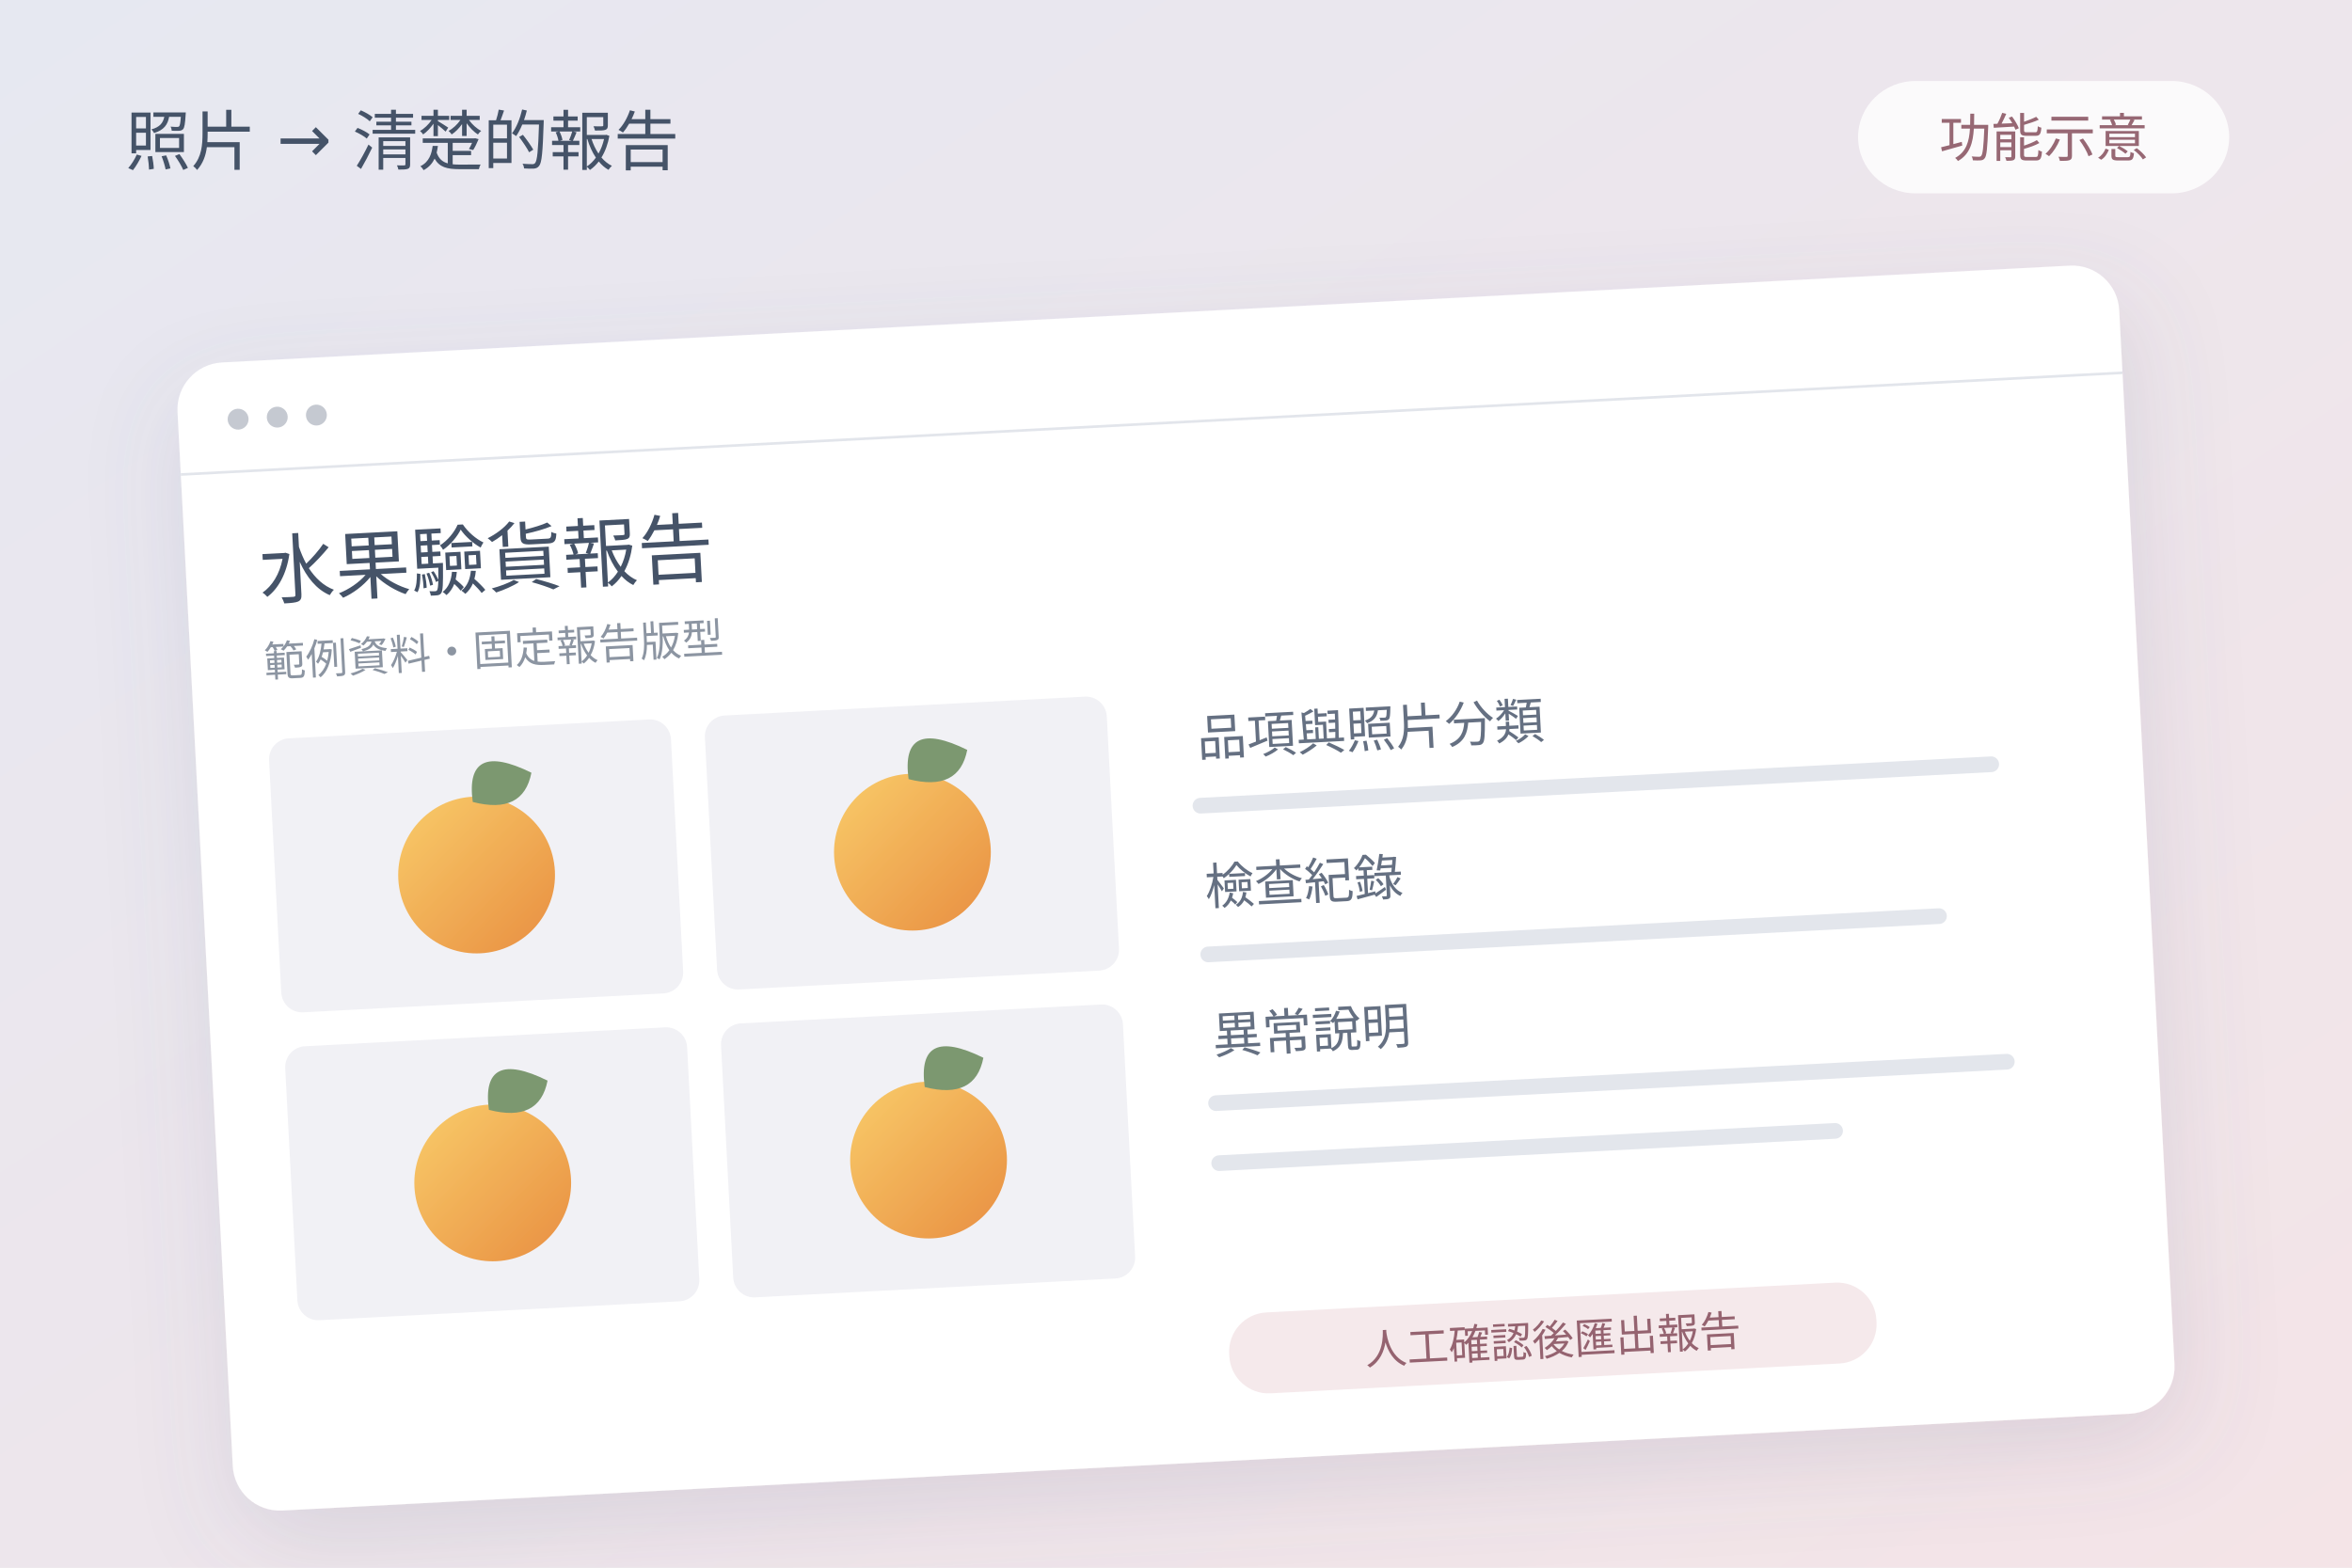
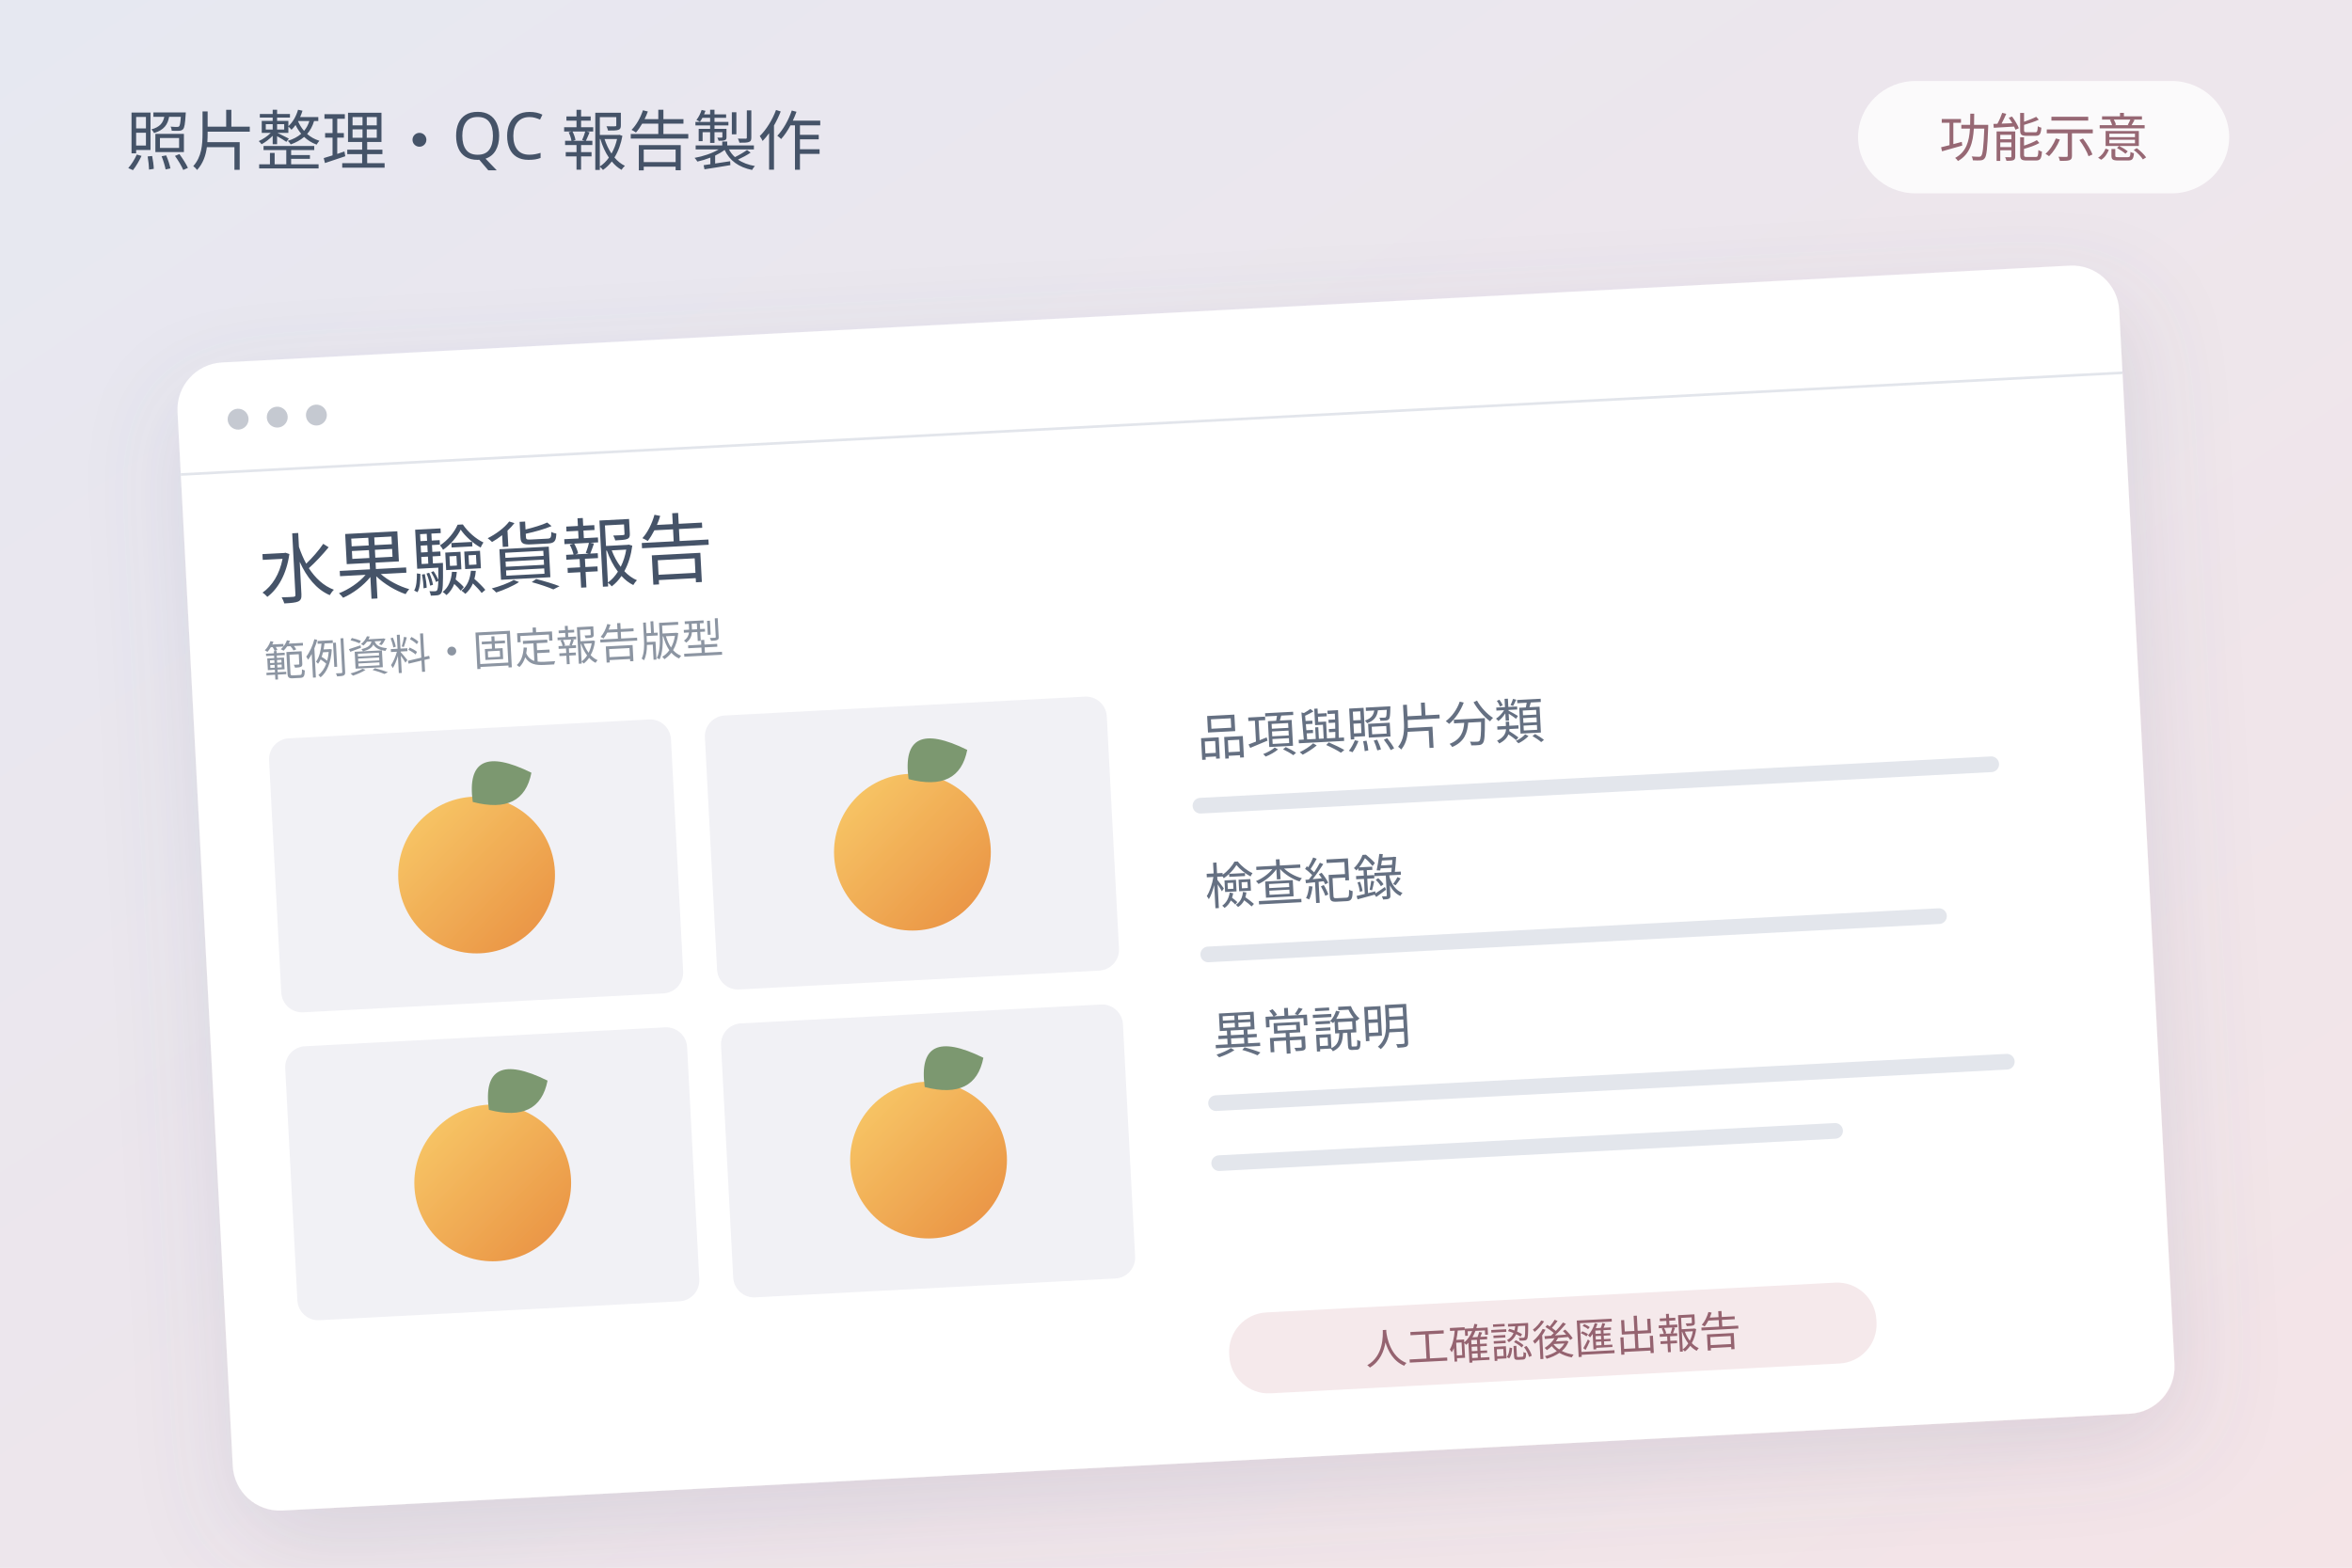
<svg xmlns="http://www.w3.org/2000/svg" width="900" height="600" viewBox="0 0 900 600" role="img" aria-labelledby="title desc">
  <defs>
    <linearGradient id="bg" x2="1" y2="1">
      <stop stop-color="#e6e8f1" />
      <stop offset="1" stop-color="#f4e4e7" />
    </linearGradient>
    <linearGradient id="fruit" x2=".9" y2="1">
      <stop stop-color="#f9cc6a" />
      <stop offset="1" stop-color="#e99143" />
    </linearGradient>
    <filter id="shadow" x="-30%" y="-30%" width="160%" height="180%">
      <feDropShadow dy="12" stdDeviation="18" flood-color="#667089" flood-opacity=".16" />
    </filter>
  </defs>
  <rect width="900" height="600" fill="url(#bg)" />
  <g font-family="Microsoft JhengHei,Noto Sans TC,sans-serif" fill="#455368">
-     <text x="48" y="63" font-size="25">照片 → 清楚的報告</text>
+     <text x="48" y="63" font-size="25">照片整理・QC 報告製作</text>
    <rect x="711" y="31" width="142" height="43" rx="22" fill="#fff" fill-opacity=".8" />
    <text x="782" y="60" font-size="20" text-anchor="middle" fill="#976874">功能示意</text>
  </g>
  <g transform="translate(78 120) rotate(-3 370 220)" filter="url(#shadow)">
    <rect width="744" height="440" rx="18" fill="#fff" />
    <path d="M0 42H744" stroke="#e2e5eb" />
    <g fill="#c5c9d1">
      <circle cx="23" cy="22" r="4" />
      <circle cx="38" cy="22" r="4" />
      <circle cx="53" cy="22" r="4" />
    </g>
    <g font-family="Microsoft JhengHei,Noto Sans TC,sans-serif" fill="#455368">
      <text x="28" y="91" font-size="29">水果驗貨報告</text>
      <text x="28" y="121" font-size="16" fill="#8c95a2">範例資料・固定報告版型</text>
    </g>
    <g transform="translate(28 145)">
      <g fill="#f1f1f5">
        <rect width="154" height="105" rx="8" />
        <rect x="167" width="154" height="105" rx="8" />
        <rect y="118" width="154" height="105" rx="8" />
        <rect x="167" y="118" width="154" height="105" rx="8" />
      </g>
      <g fill="url(#fruit)">
        <circle cx="77" cy="56" r="30" />
        <circle cx="244" cy="56" r="30" />
        <circle cx="77" cy="174" r="30" />
        <circle cx="244" cy="174" r="30" />
      </g>
      <g fill="#7c9870">
        <path d="M77 28Q75 4 100 18Q96 34 77 28" />
        <path d="M244 28Q242 4 267 18Q263 34 244 28" />
        <path d="M77 146Q75 122 100 136Q96 152 77 146" />
        <path d="M244 146Q242 122 267 136Q263 152 244 146" />
      </g>
      <g font-family="Microsoft JhengHei,Noto Sans TC,sans-serif" fill="#657082" font-size="19">
        <text x="355" y="25">品項與照片分類</text>
        <text x="355" y="82">檢查紀錄</text>
        <text x="355" y="139">異常說明</text>
      </g>
      <g stroke="#e3e6ec" stroke-width="6" stroke-linecap="round">
        <path d="M355 44H658" />
        <path d="M355 101H635" />
        <path d="M355 158H658" />
        <path d="M355 181H591" />
      </g>
    </g>
    <g font-family="Microsoft JhengHei,Noto Sans TC,sans-serif">
      <rect x="383" y="384" width="248" height="31" rx="15" fill="#f5e9eb" />
      <text x="507" y="406" font-size="16" text-anchor="middle" fill="#95636f">人工確認後匯出報告</text>
    </g>
  </g>
</svg>
